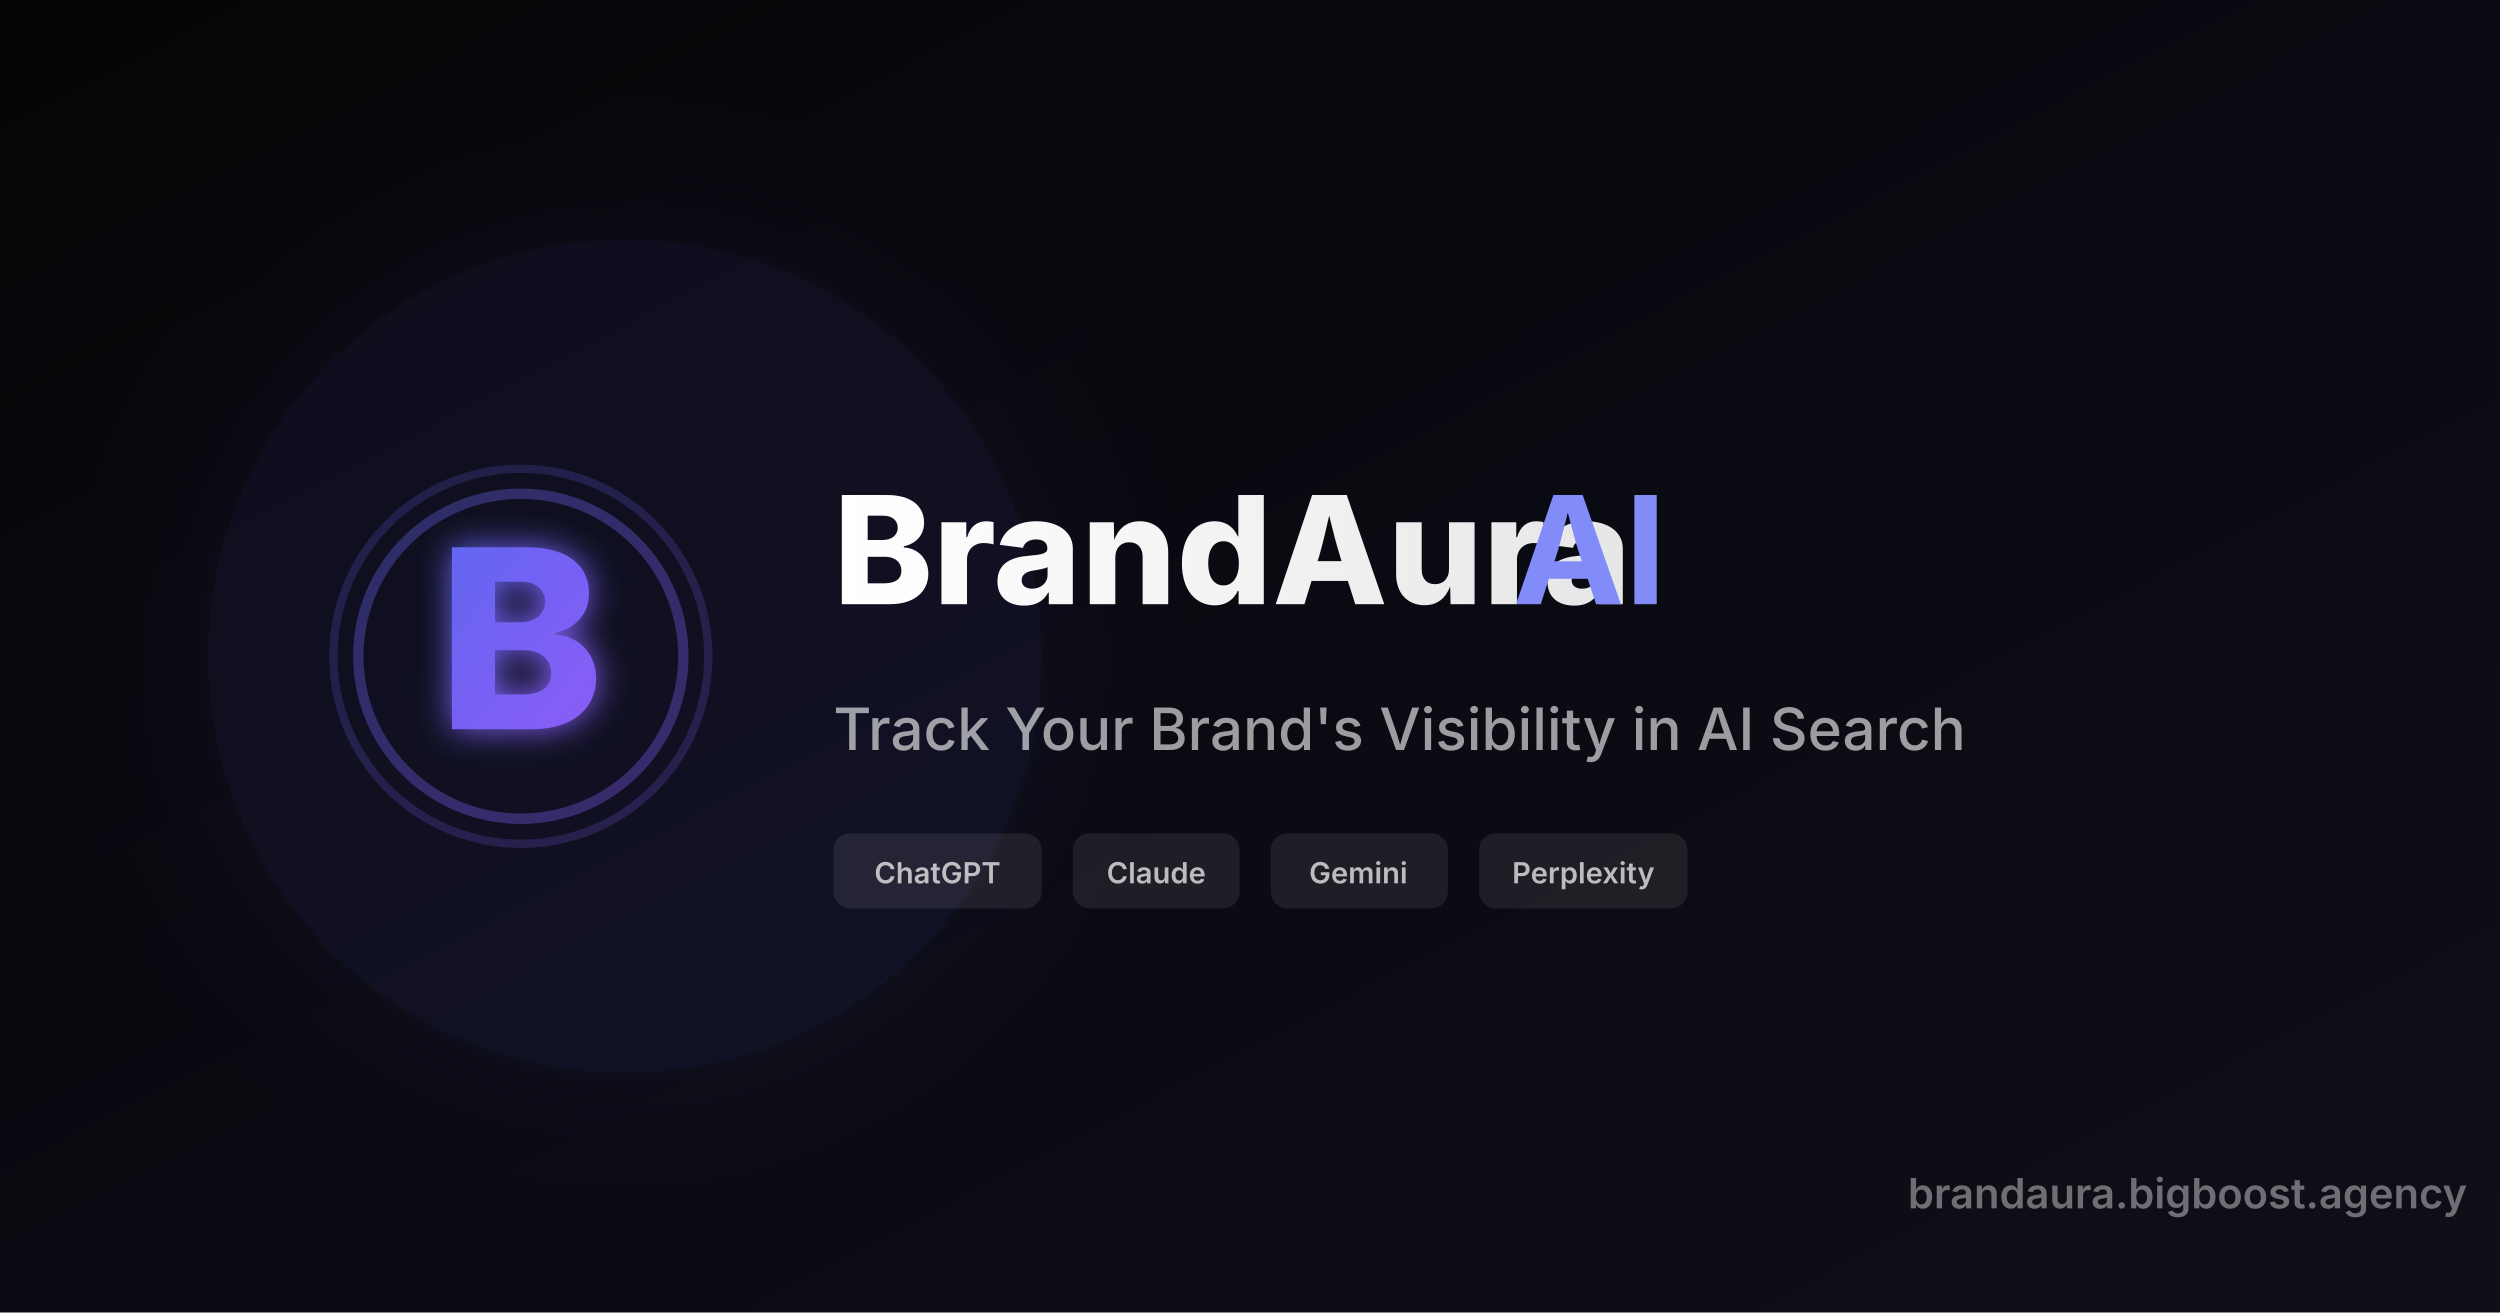
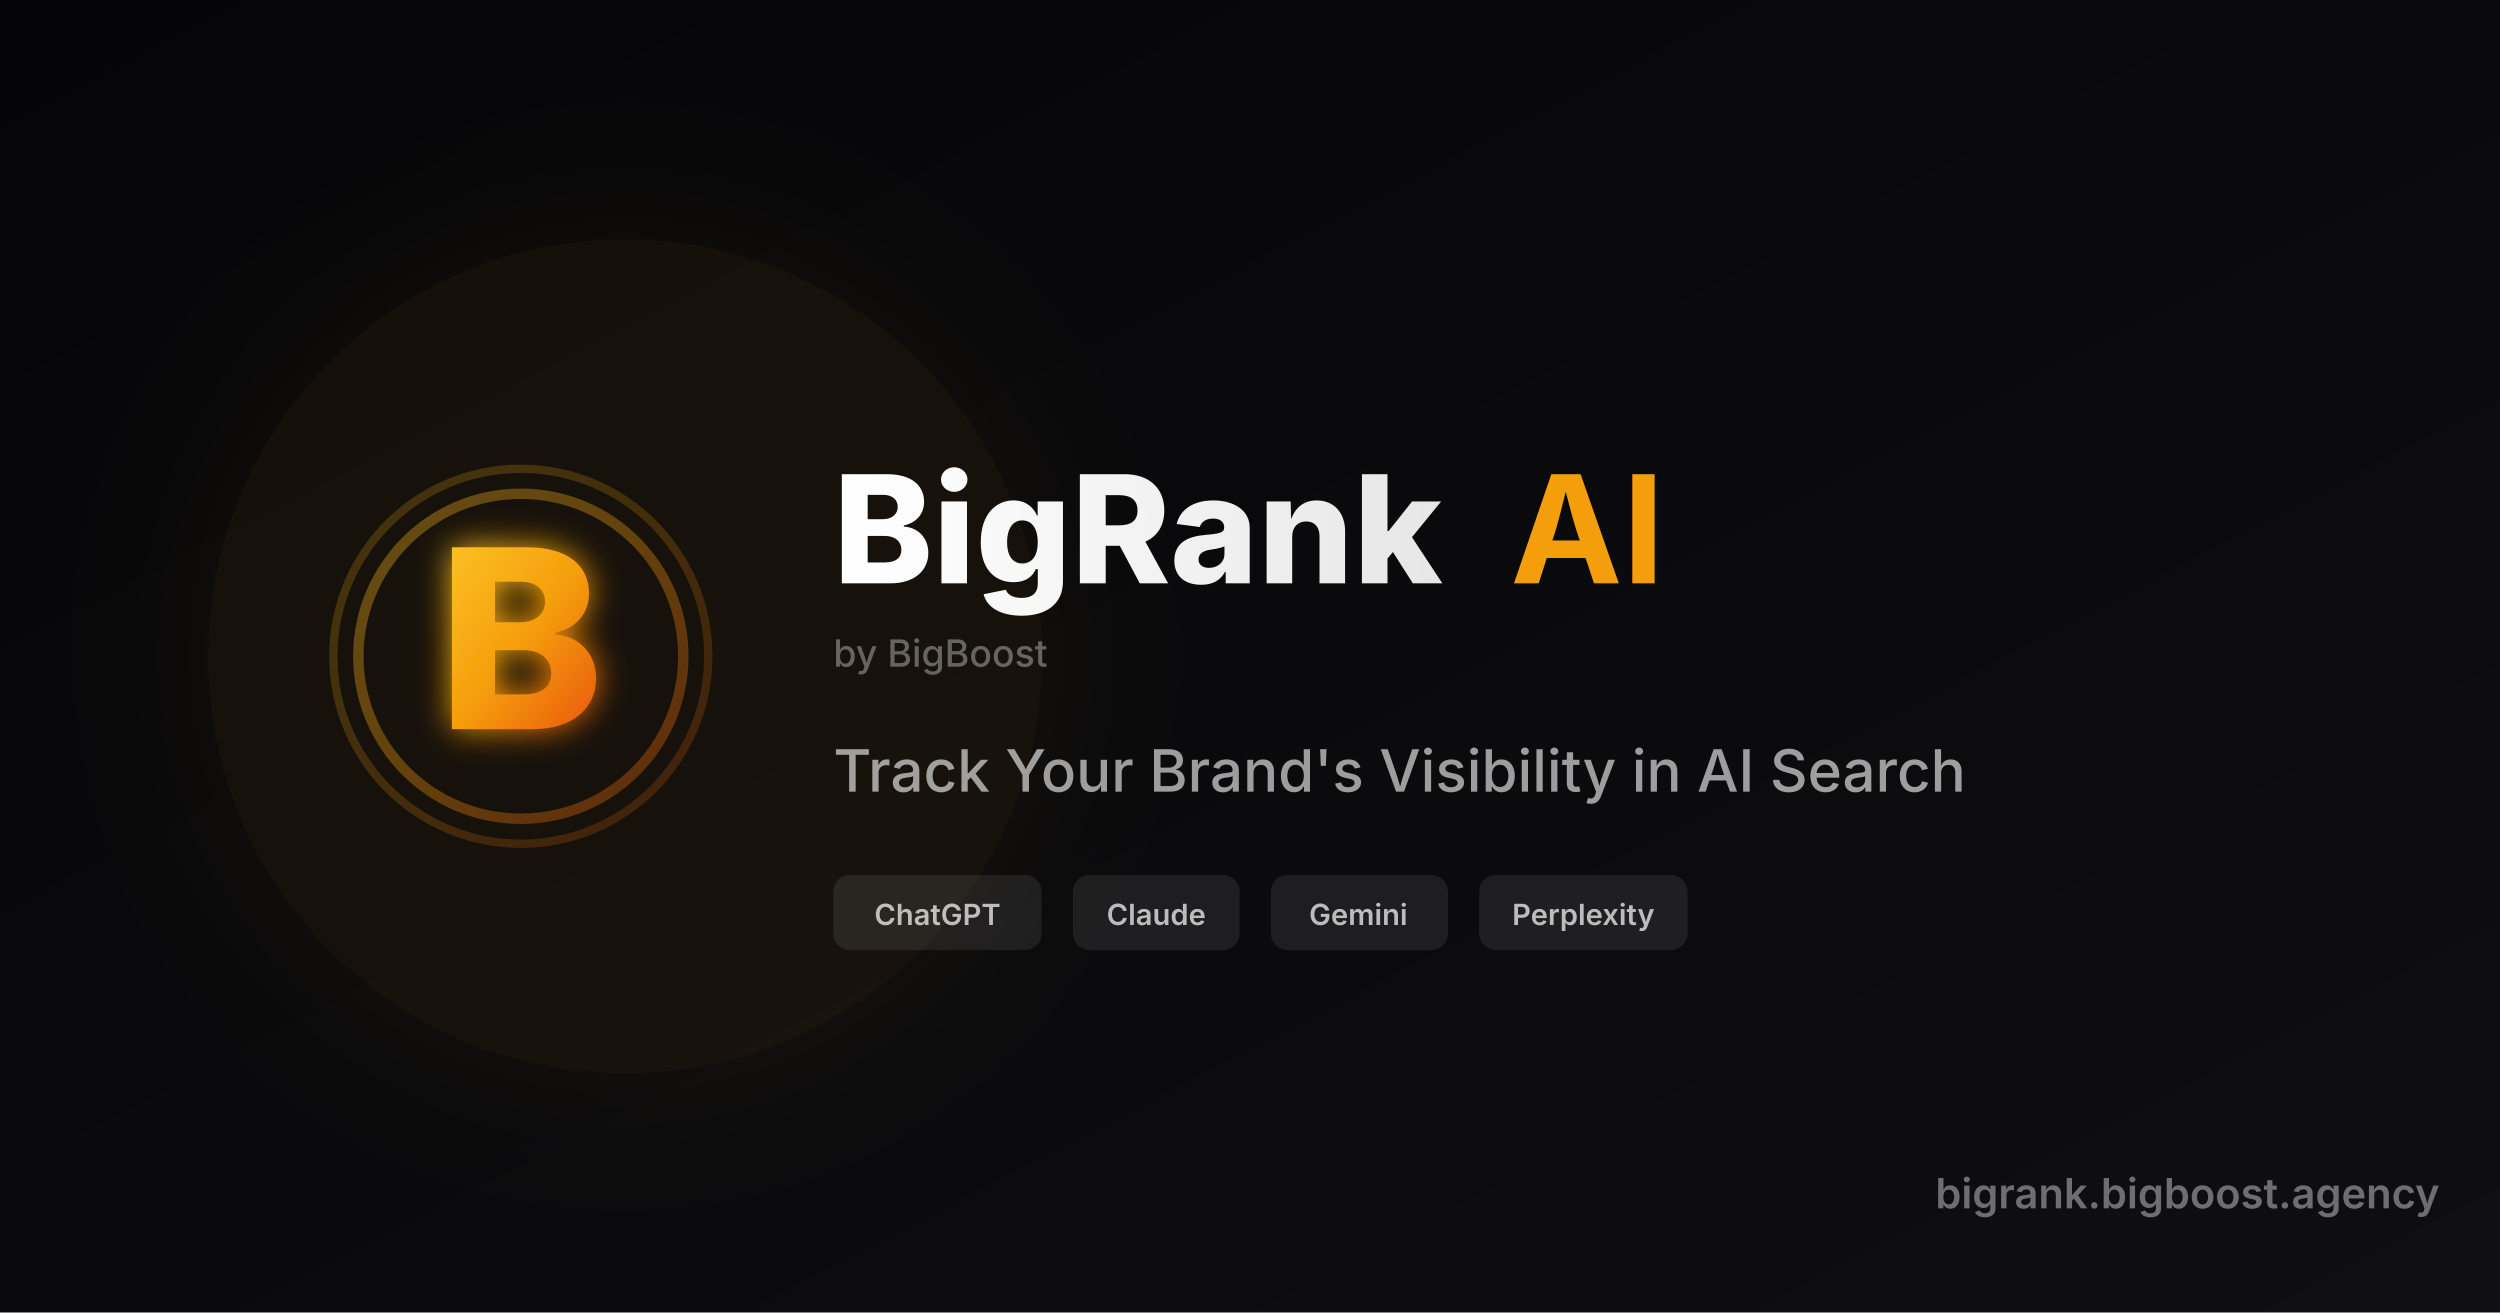
<svg xmlns="http://www.w3.org/2000/svg" width="1200" height="630" viewBox="0 0 1200 630" fill="none">
  <defs>
    <linearGradient id="bgGradient" x1="0%" y1="0%" x2="100%" y2="100%">
      <stop offset="0%" stop-color="#050507" />
-       <stop offset="50%" stop-color="#0a0a12" />
-       <stop offset="100%" stop-color="#0f0f18" />
+       <stop offset="50%" stop-color="#0a0a0c" />
+       <stop offset="100%" stop-color="#0f0f12" />
    </linearGradient>
    <linearGradient id="bGradient" x1="0%" y1="0%" x2="100%" y2="100%">
-       <stop offset="0%" stop-color="#6366f1" />
-       <stop offset="100%" stop-color="#8b5cf6" />
+       <stop offset="0%" stop-color="#fbbf24" />
+       <stop offset="50%" stop-color="#f59e0b" />
+       <stop offset="100%" stop-color="#ea580c" />
    </linearGradient>
    <linearGradient id="textGradient" x1="0%" y1="0%" x2="100%" y2="0%">
      <stop offset="0%" stop-color="#ffffff" />
      <stop offset="100%" stop-color="rgba(255,255,255,0.9)" />
    </linearGradient>
    <filter id="glow" x="-50%" y="-50%" width="200%" height="200%">
      <feGaussianBlur stdDeviation="8" result="coloredBlur" />
      <feMerge>
        <feMergeNode in="coloredBlur" />
        <feMergeNode in="SourceGraphic" />
      </feMerge>
    </filter>
    <filter id="bigGlow" x="-100%" y="-100%" width="300%" height="300%">
      <feGaussianBlur stdDeviation="40" result="coloredBlur" />
      <feMerge>
        <feMergeNode in="coloredBlur" />
        <feMergeNode in="SourceGraphic" />
      </feMerge>
    </filter>
  </defs>
  <rect width="1200" height="630" fill="url(#bgGradient)" />
-   <circle cx="300" cy="315" r="200" fill="#6366f1" opacity="0.08" filter="url(#bigGlow)" />
+   <circle cx="300" cy="315" r="200" fill="#f59e0b" opacity="0.06" filter="url(#bigGlow)" />
  <g transform="translate(150, 215)">
    <circle cx="100" cy="100" r="90" fill="none" stroke="url(#bGradient)" stroke-width="4" opacity="0.2" />
    <circle cx="100" cy="100" r="78" fill="none" stroke="url(#bGradient)" stroke-width="5" opacity="0.35" />
    <g filter="url(#glow)">
      <text x="100" y="135" text-anchor="middle" font-size="120" font-weight="800" font-family="Inter, system-ui, sans-serif" fill="url(#bGradient)">B</text>
    </g>
  </g>
-   <text x="400" y="290" font-size="72" font-weight="800" font-family="Inter, system-ui, sans-serif" fill="url(#textGradient)">BrandAura</text>
-   <text x="726" y="290" font-size="72" font-weight="700" font-family="Inter, system-ui, sans-serif" fill="#818cf8">AI</text>
-   <text x="400" y="360" font-size="28" font-weight="500" font-family="Inter, system-ui, sans-serif" fill="rgba(255,255,255,0.6)">Track Your Brand's Visibility in AI Search</text>
-   <g transform="translate(400, 400)">
+   <text x="400" y="280" font-size="72" font-weight="800" font-family="Inter, system-ui, sans-serif" fill="url(#textGradient)">BigRank</text>
+   <text x="725" y="280" font-size="72" font-weight="700" font-family="Inter, system-ui, sans-serif" fill="#f59e0b">AI</text>
+   <text x="400" y="320" font-size="18" font-weight="500" font-family="Inter, system-ui, sans-serif" fill="rgba(255,255,255,0.35)">by BigBoost</text>
+   <text x="400" y="380" font-size="28" font-weight="500" font-family="Inter, system-ui, sans-serif" fill="rgba(255,255,255,0.6)">Track Your Brand's Visibility in AI Search</text>
+   <g transform="translate(400, 420)">
    <rect x="0" y="0" width="100" height="36" rx="8" fill="rgba(255,255,255,0.08)" />
    <text x="50" y="24" text-anchor="middle" font-size="14" font-weight="600" font-family="Inter, system-ui, sans-serif" fill="rgba(255,255,255,0.7)">ChatGPT</text>
    <rect x="115" y="0" width="80" height="36" rx="8" fill="rgba(255,255,255,0.08)" />
    <text x="155" y="24" text-anchor="middle" font-size="14" font-weight="600" font-family="Inter, system-ui, sans-serif" fill="rgba(255,255,255,0.7)">Claude</text>
    <rect x="210" y="0" width="85" height="36" rx="8" fill="rgba(255,255,255,0.08)" />
    <text x="252" y="24" text-anchor="middle" font-size="14" font-weight="600" font-family="Inter, system-ui, sans-serif" fill="rgba(255,255,255,0.7)">Gemini</text>
    <rect x="310" y="0" width="100" height="36" rx="8" fill="rgba(255,255,255,0.08)" />
    <text x="360" y="24" text-anchor="middle" font-size="14" font-weight="600" font-family="Inter, system-ui, sans-serif" fill="rgba(255,255,255,0.7)">Perplexity</text>
  </g>
-   <text x="1050" y="580" text-anchor="middle" font-size="20" font-weight="600" font-family="Inter, system-ui, sans-serif" fill="rgba(255,255,255,0.4)">brandaura.bigboost.agency</text>
+   <text x="1050" y="580" text-anchor="middle" font-size="20" font-weight="600" font-family="Inter, system-ui, sans-serif" fill="rgba(255,255,255,0.4)">bigrank.bigboost.agency</text>
</svg>
